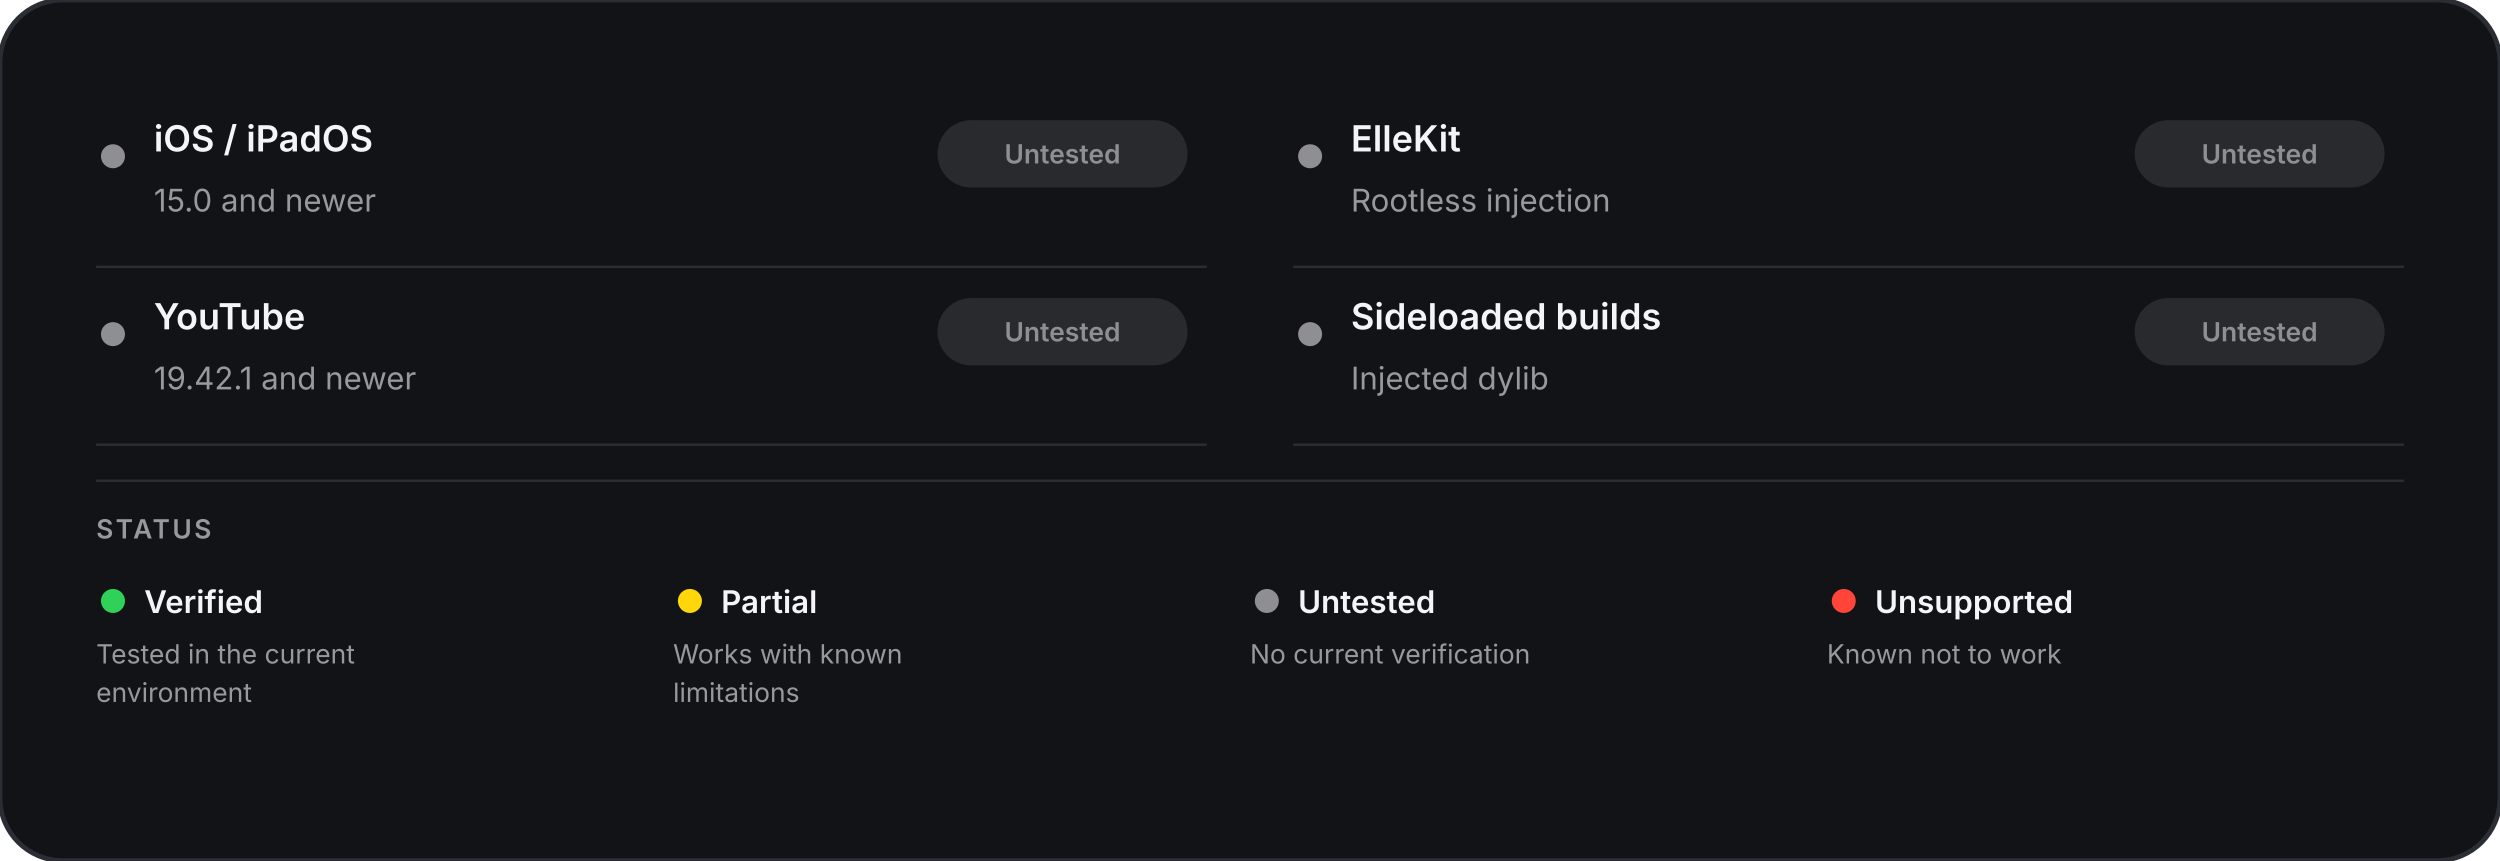
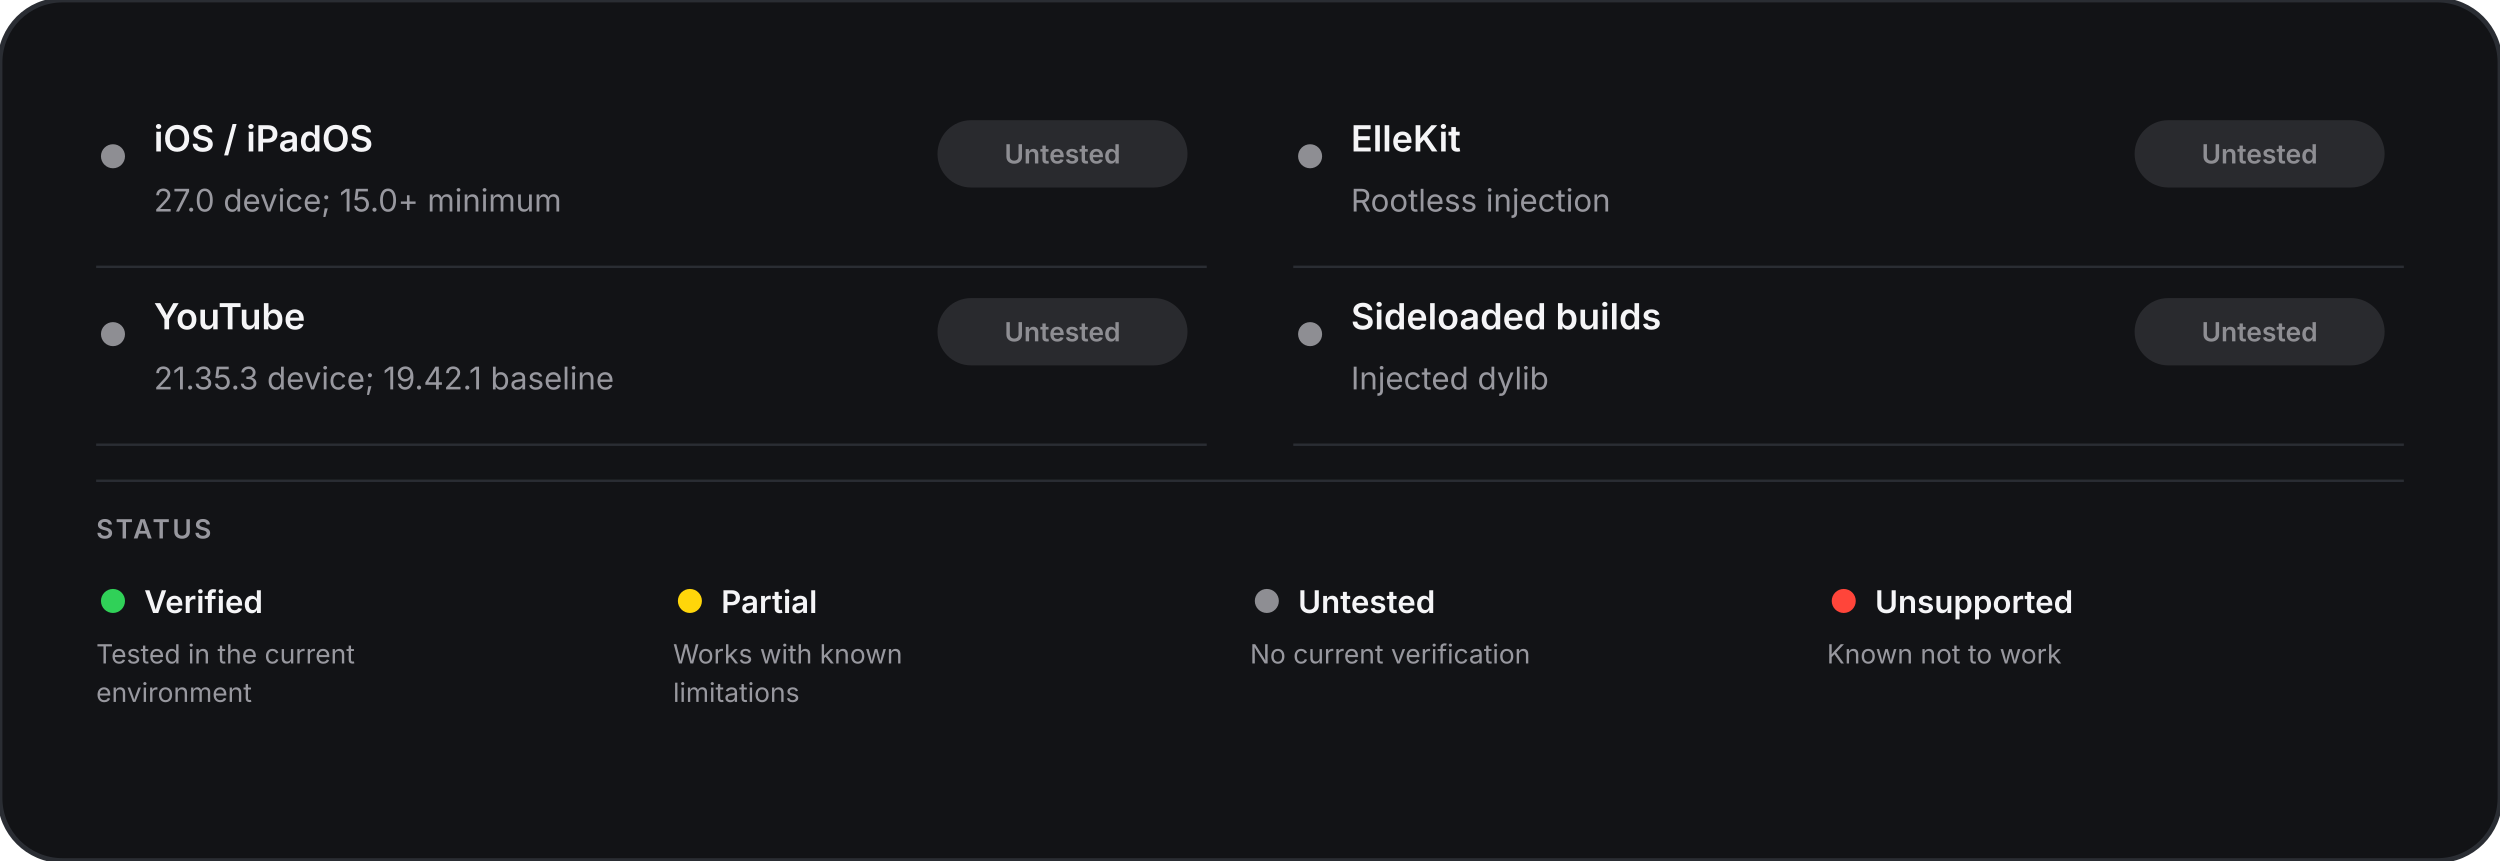
<svg xmlns="http://www.w3.org/2000/svg" width="1040" height="358" viewBox="0 0 1040 358" role="img" aria-labelledby="title description">
  <rect width="100%" height="100%" rx="26" fill="#121316" stroke="#2a2d33" stroke-width="2" />
  <line x1="40" y1="111" x2="502" y2="111" stroke="#2a2d33" stroke-width="1" />
  <circle cx="47" cy="65" r="5" fill="#8e8e93" />
  <text x="64" y="63" fill="#f5f5f7" font-family="-apple-system,BlinkMacSystemFont,Segoe UI,sans-serif" font-size="15" font-weight="600">iOS / iPadOS</text>
-   <text x="64" y="88" fill="#98989f" font-family="-apple-system,BlinkMacSystemFont,Segoe UI,sans-serif" font-size="13">15.0 and newer</text>
+   <text x="64" y="88" fill="#98989f" font-family="-apple-system,BlinkMacSystemFont,Segoe UI,sans-serif" font-size="13">27.0 device; 15.0+ minimum</text>
  <rect x="390" y="50" width="104" height="28" rx="14" fill="#292a2e" />
  <text x="442" y="68" text-anchor="middle" fill="#8e8e93" font-family="-apple-system,BlinkMacSystemFont,Segoe UI,sans-serif" font-size="11" font-weight="600">Untested</text>
  <line x1="40" y1="185" x2="502" y2="185" stroke="#2a2d33" stroke-width="1" />
  <circle cx="47" cy="139" r="5" fill="#8e8e93" />
  <text x="64" y="137" fill="#f5f5f7" font-family="-apple-system,BlinkMacSystemFont,Segoe UI,sans-serif" font-size="15" font-weight="600">YouTube</text>
-   <text x="64" y="162" fill="#98989f" font-family="-apple-system,BlinkMacSystemFont,Segoe UI,sans-serif" font-size="13">19.42.1 and newer</text>
+   <text x="64" y="162" fill="#98989f" font-family="-apple-system,BlinkMacSystemFont,Segoe UI,sans-serif" font-size="13">21.35.3 device; 19.42.1 baseline</text>
  <rect x="390" y="124" width="104" height="28" rx="14" fill="#292a2e" />
  <text x="442" y="142" text-anchor="middle" fill="#8e8e93" font-family="-apple-system,BlinkMacSystemFont,Segoe UI,sans-serif" font-size="11" font-weight="600">Untested</text>
  <line x1="538" y1="111" x2="1000" y2="111" stroke="#2a2d33" stroke-width="1" />
  <circle cx="545" cy="65" r="5" fill="#8e8e93" />
  <text x="562" y="63" fill="#f5f5f7" font-family="-apple-system,BlinkMacSystemFont,Segoe UI,sans-serif" font-size="15" font-weight="600">ElleKit</text>
  <text x="562" y="88" fill="#98989f" font-family="-apple-system,BlinkMacSystemFont,Segoe UI,sans-serif" font-size="13">Rootless injection</text>
  <rect x="888" y="50" width="104" height="28" rx="14" fill="#292a2e" />
  <text x="940" y="68" text-anchor="middle" fill="#8e8e93" font-family="-apple-system,BlinkMacSystemFont,Segoe UI,sans-serif" font-size="11" font-weight="600">Untested</text>
  <line x1="538" y1="185" x2="1000" y2="185" stroke="#2a2d33" stroke-width="1" />
  <circle cx="545" cy="139" r="5" fill="#8e8e93" />
  <text x="562" y="137" fill="#f5f5f7" font-family="-apple-system,BlinkMacSystemFont,Segoe UI,sans-serif" font-size="15" font-weight="600">Sideloaded builds</text>
  <text x="562" y="162" fill="#98989f" font-family="-apple-system,BlinkMacSystemFont,Segoe UI,sans-serif" font-size="13">Injected dylib</text>
  <rect x="888" y="124" width="104" height="28" rx="14" fill="#292a2e" />
  <text x="940" y="142" text-anchor="middle" fill="#8e8e93" font-family="-apple-system,BlinkMacSystemFont,Segoe UI,sans-serif" font-size="11" font-weight="600">Untested</text>
  <line x1="40" y1="200" x2="1000" y2="200" stroke="#2a2d33" stroke-width="1" />
  <text x="40" y="224" fill="#98989f" font-family="-apple-system,BlinkMacSystemFont,Segoe UI,sans-serif" font-size="11" font-weight="600" letter-spacing="1">STATUS</text>
  <circle cx="47" cy="250" r="5" fill="#30d158" />
  <text x="60" y="255" fill="#f5f5f7" font-family="-apple-system,BlinkMacSystemFont,Segoe UI,sans-serif" font-size="13" font-weight="600">Verified</text>
  <text x="40" y="276" fill="#98989f" font-family="-apple-system,BlinkMacSystemFont,Segoe UI,sans-serif" font-size="11">Tested in the current</text>
  <text x="40" y="292" fill="#98989f" font-family="-apple-system,BlinkMacSystemFont,Segoe UI,sans-serif" font-size="11">environment</text>
  <circle cx="287" cy="250" r="5" fill="#ffd60a" />
  <text x="300" y="255" fill="#f5f5f7" font-family="-apple-system,BlinkMacSystemFont,Segoe UI,sans-serif" font-size="13" font-weight="600">Partial</text>
  <text x="280" y="276" fill="#98989f" font-family="-apple-system,BlinkMacSystemFont,Segoe UI,sans-serif" font-size="11">Works with known</text>
  <text x="280" y="292" fill="#98989f" font-family="-apple-system,BlinkMacSystemFont,Segoe UI,sans-serif" font-size="11">limitations</text>
  <circle cx="527" cy="250" r="5" fill="#8e8e93" />
  <text x="540" y="255" fill="#f5f5f7" font-family="-apple-system,BlinkMacSystemFont,Segoe UI,sans-serif" font-size="13" font-weight="600">Untested</text>
  <text x="520" y="276" fill="#98989f" font-family="-apple-system,BlinkMacSystemFont,Segoe UI,sans-serif" font-size="11">No current verification</text>
  <circle cx="767" cy="250" r="5" fill="#ff453a" />
  <text x="780" y="255" fill="#f5f5f7" font-family="-apple-system,BlinkMacSystemFont,Segoe UI,sans-serif" font-size="13" font-weight="600">Unsupported</text>
  <text x="760" y="276" fill="#98989f" font-family="-apple-system,BlinkMacSystemFont,Segoe UI,sans-serif" font-size="11">Known not to work</text>
</svg>
